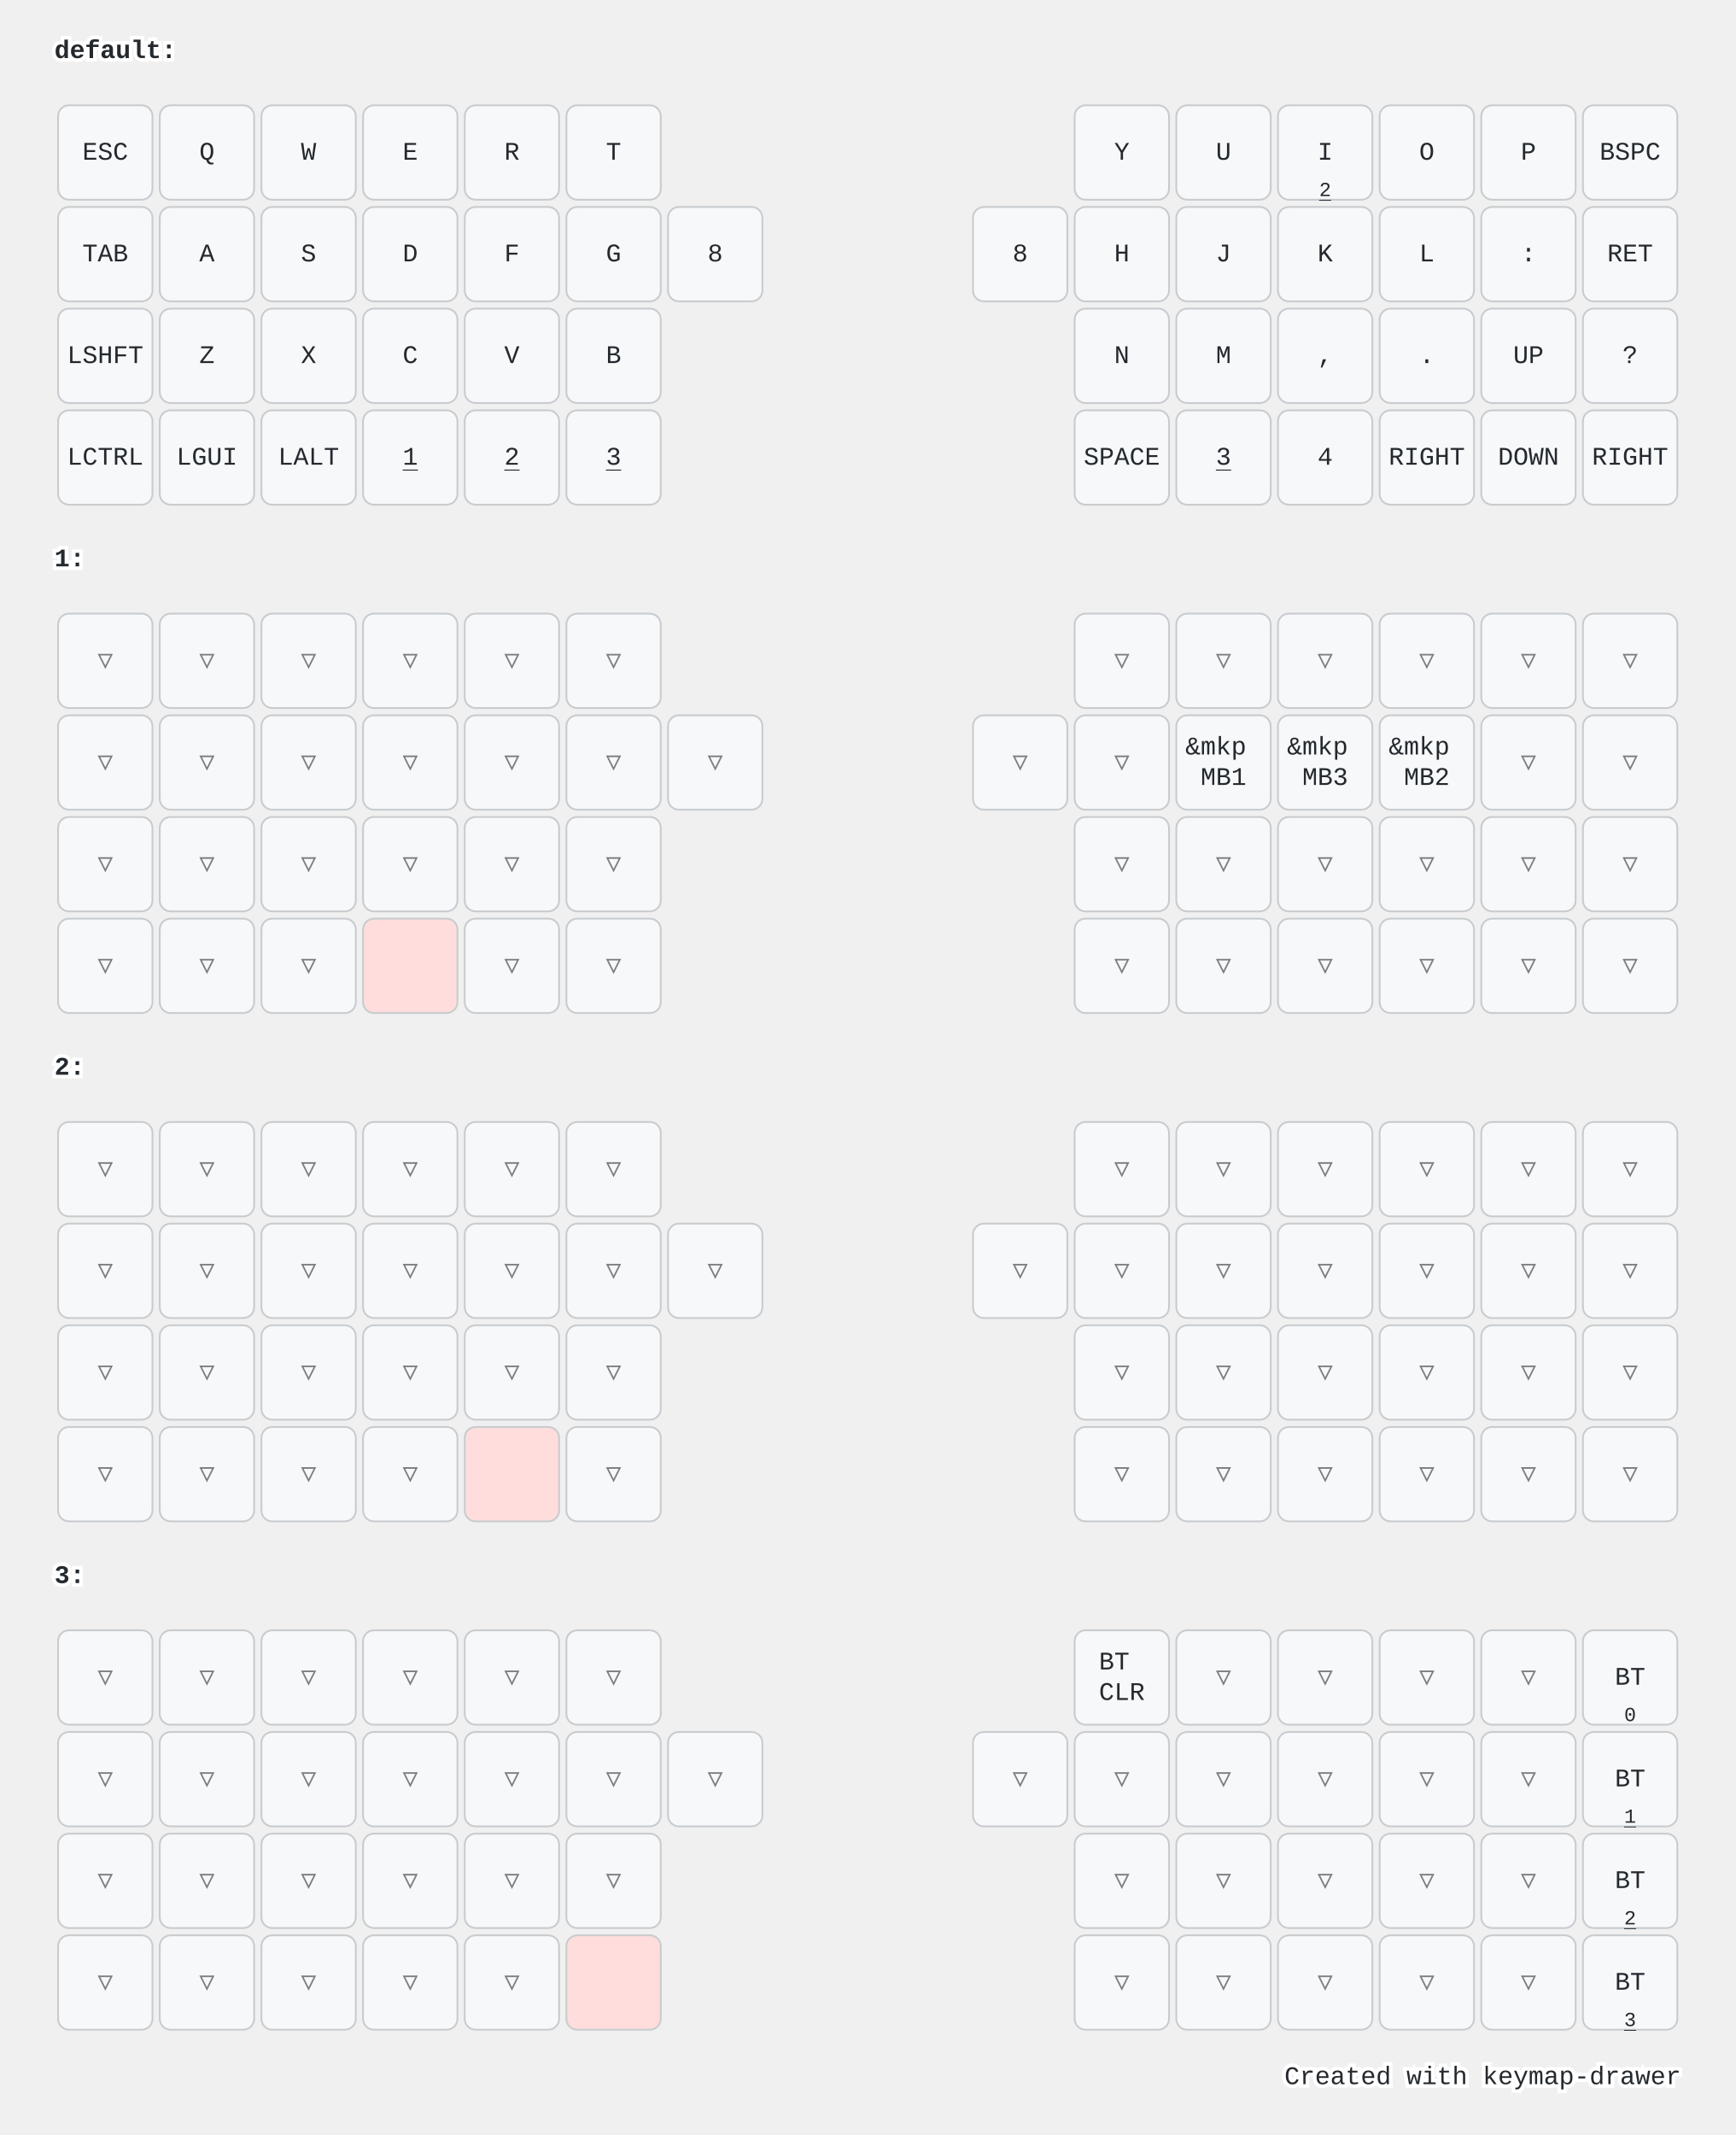
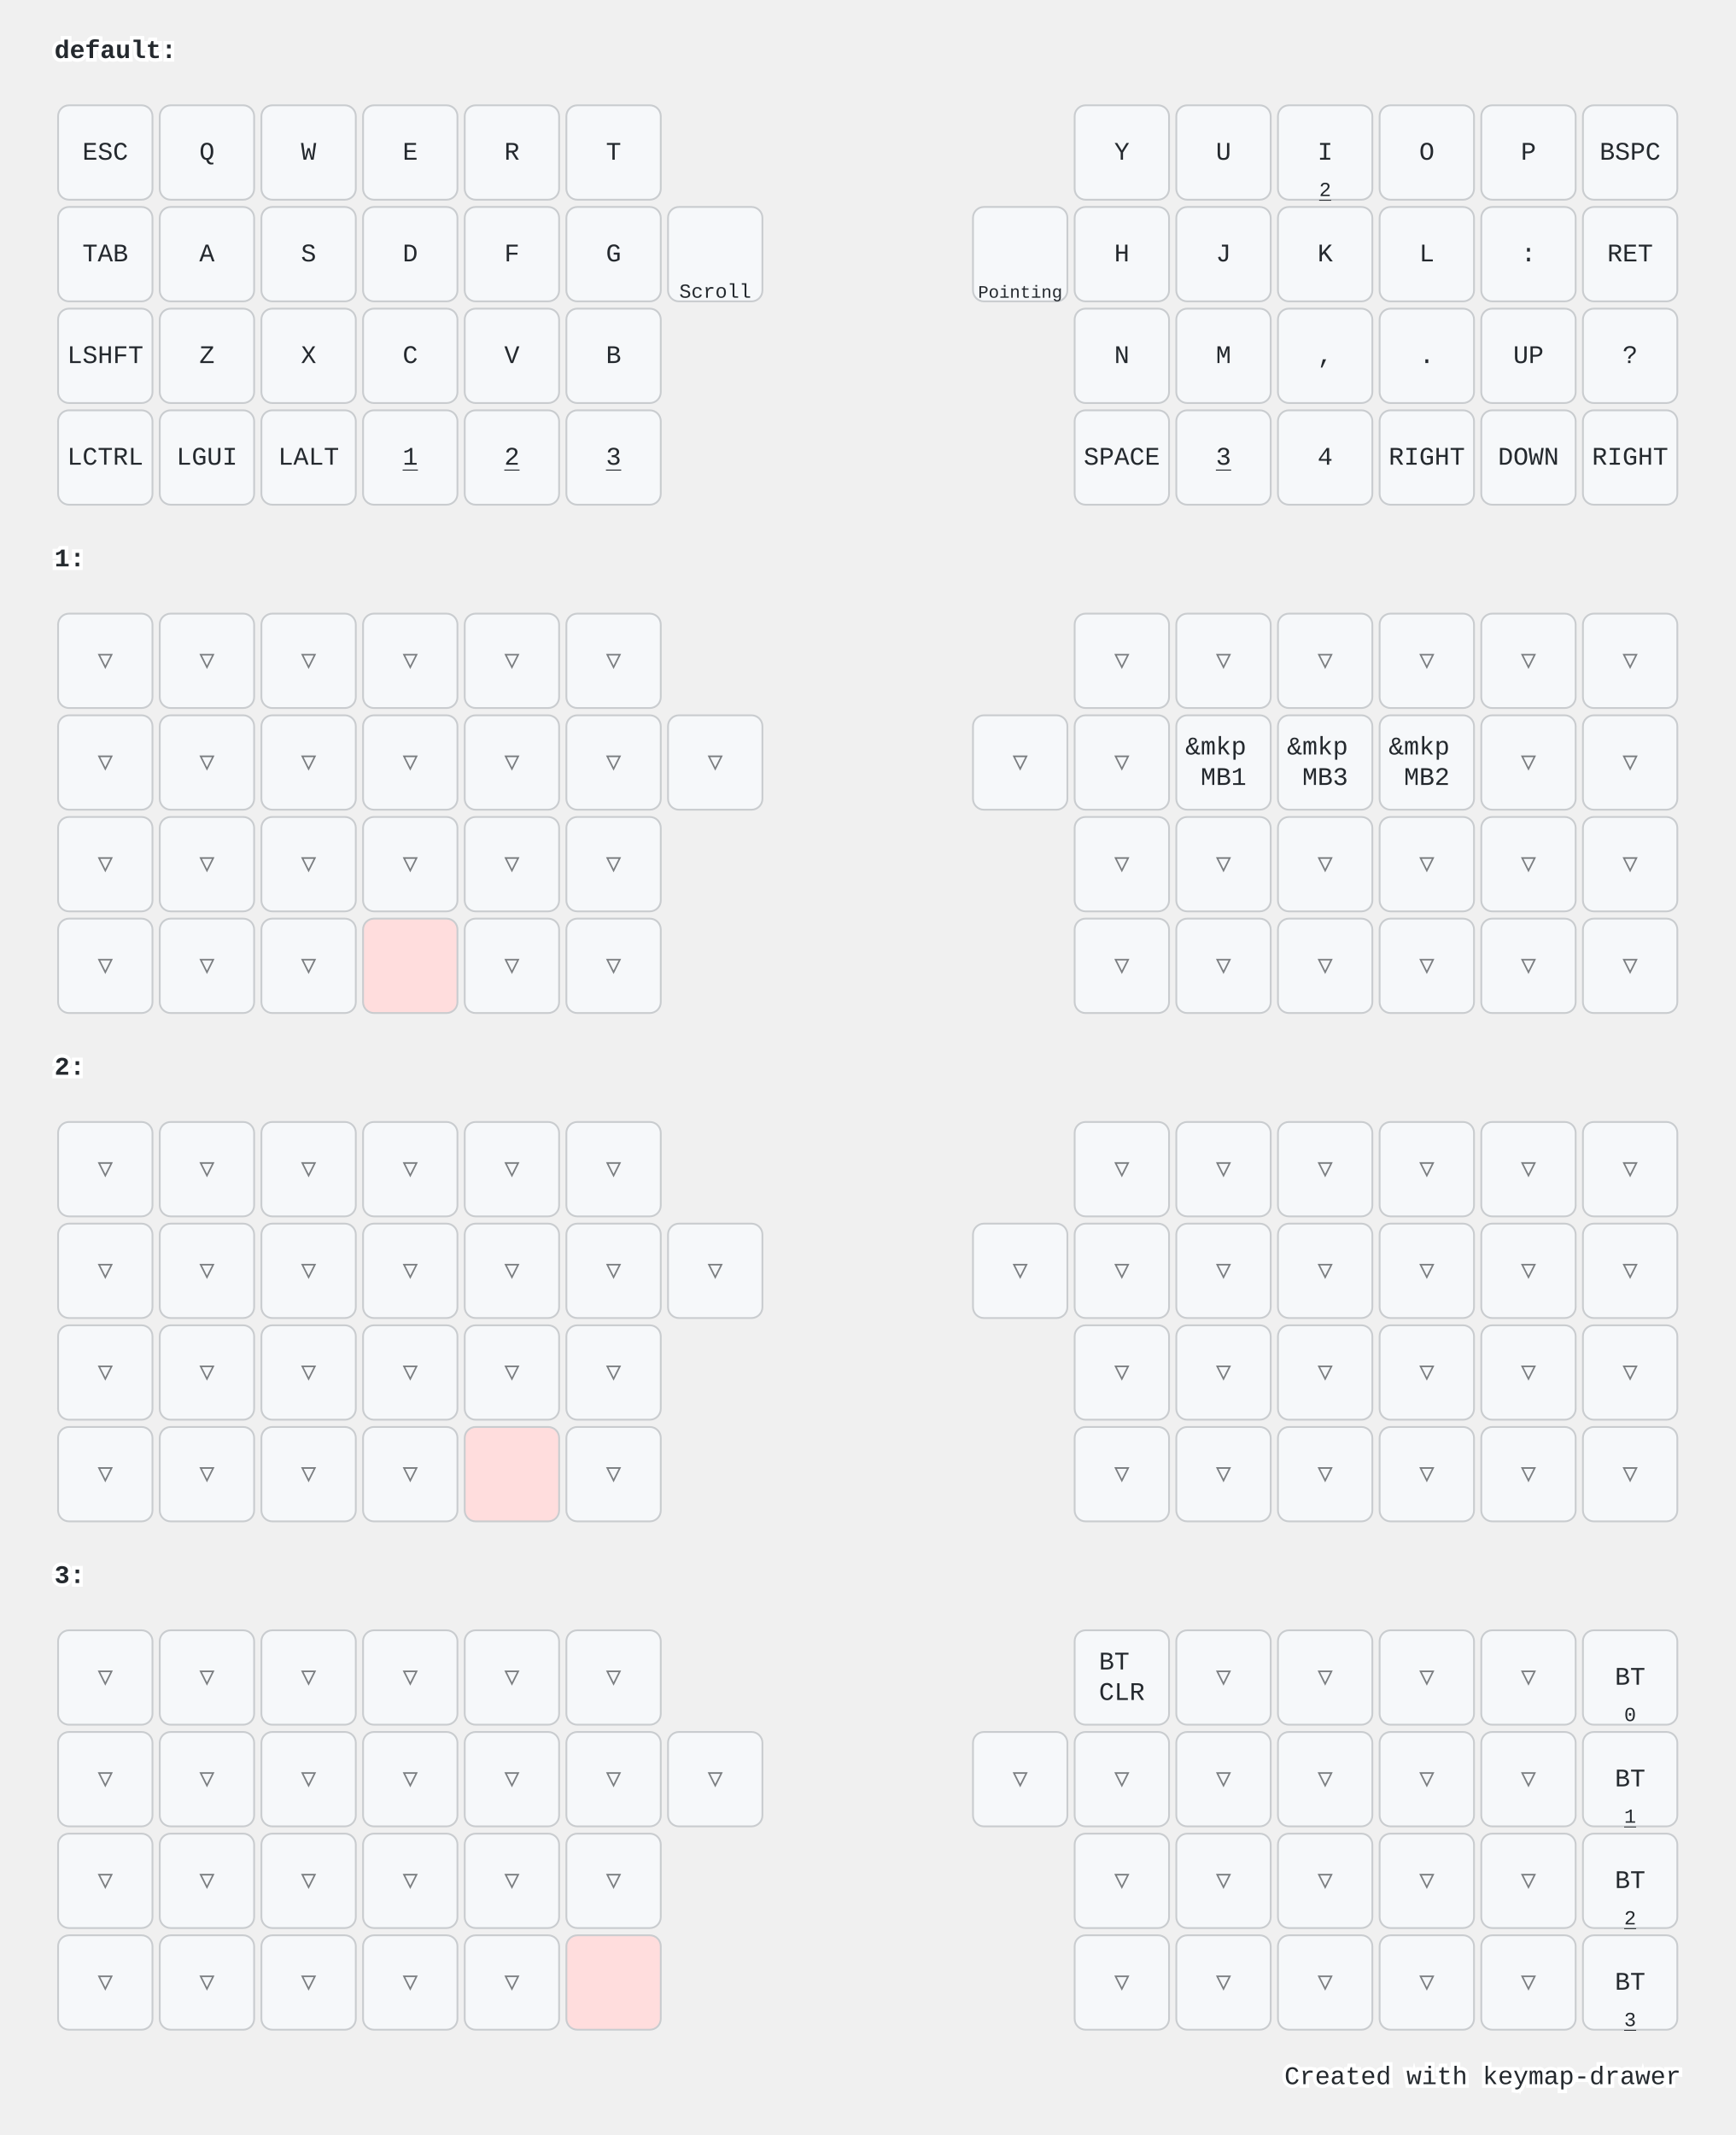
- <svg xmlns="http://www.w3.org/2000/svg" width="956" height="1176" viewBox="0 0 956 1176" class="keymap">
-   <style>/* inherit to force styles through use tags */
+ <svg xmlns="http://www.w3.org/2000/svg" xmlns:xlink="http://www.w3.org/1999/xlink" width="956" height="1176" viewBox="0 0 956 1176" class="keymap">
+   <defs>/* start glyphs */
+ <svg id="trackball_19mm">
+       <svg id="trackball_19mm" viewBox="0 0 96 96">
+         <defs>
+           <radialGradient id="trackball-gradient" cx="50%" cy="50%" r="50%">
+             <stop offset="0%" stop-color="#ffffff" />
+             <stop offset="100%" stop-color="#dddddd" />
+           </radialGradient>
+         </defs>
+         <rect x="8" y="8" fill="#ffffff" stroke="#000000" />
+         <ellipse cx="48" cy="48" rx="47.5" ry="47.5" fill="url(#trackball-gradient)" stroke="#000000" />
+       </svg>
+     </svg>
+   </defs>/* end glyphs */
+ <style>/* inherit to force styles through use tags */
svg path {
    fill: inherit;
}

/* font and background color specifications */
svg.keymap {
    font-family: SFMono-Regular,Consolas,Liberation Mono,Menlo,monospace;
    font-size: 14px;
    font-kerning: normal;
    text-rendering: optimizeLegibility;
    fill: #24292e;
}

/* default key styling */
rect.key {
    fill: #f6f8fa;
}

rect.key, rect.combo {
    stroke: #c9cccf;
    stroke-width: 1;
}

/* default key side styling, only used is draw_key_sides is set */
rect.side {
    filter: brightness(90%);
}

/* color accent for combo boxes */
rect.combo, rect.combo-separate {
    fill: #cdf;
}

/* color accent for held keys */
rect.held, rect.combo.held {
    fill: #fdd;
}

/* color accent for ghost (optional) keys */
rect.ghost, rect.combo.ghost {
    stroke-dasharray: 4, 4;
    stroke-width: 2;
}

text {
    text-anchor: middle;
    dominant-baseline: middle;
}

/* styling for layer labels */
text.label {
    font-weight: bold;
    text-anchor: start;
    stroke: white;
    stroke-width: 4;
    paint-order: stroke;
}

/* styling for optional footer */
text.footer {
    text-anchor: end;
    dominant-baseline: auto;
    stroke: white;
    stroke-width: 4;
    paint-order: stroke;
}

/* styling for combo tap, and key non-tap label text */
text.combo, text.hold, text.shifted, text.left, text.right, text.tl, text.tr, text.bl, text.br {
    font-size: 11px;
}

text.hold, text.bl, text.br {
    text-anchor: middle;
    dominant-baseline: auto;
}

text.shifted, text.tl, text.tr {
    text-anchor: middle;
    dominant-baseline: hanging;
}

text.left, text.tl, text.bl {
    text-anchor: start;
}

text.right, text.tr, text.br {
    text-anchor: end;
}

text.layer-activator {
    text-decoration: underline;
}

/* styling for hold/shifted label text in combo box */
text.combo.hold, text.combo.shifted, text.combo.left, text.combo.right {
    font-size: 8px;
}

/* lighter symbol for transparent keys */
text.trans {
    fill: #7b7e81;
}

/* styling for combo dendrons */
path.combo {
    stroke-width: 1;
    stroke: gray;
    fill: none;
}

/* Start Tabler Icons Cleanup */
/* cannot use height/width with glyphs */
.icon-tabler &gt; path {
    fill: inherit;
    stroke: inherit;
    stroke-width: 2;
}
/* hide tabler's default box */
.icon-tabler &gt; path[stroke="none"][fill="none"] {
    visibility: hidden;
}
/* End Tabler Icons Cleanup */

@media (prefers-color-scheme: dark) {
svg.keymap { fill: #d1d6db; }
rect.key { fill: #3f4750; }
rect.key, rect.combo { stroke: #60666c; }
rect.combo, rect.combo-separate { fill: #1f3d7a; }
rect.held, rect.combo.held { fill: #854747; }
text.label, text.footer { stroke: black; }
text.trans { fill: #7e8184; }
path.combo { stroke: #7f7f7f; }

}</style>
  <g transform="translate(30, 0)" class="layer-default">
    <text x="0" y="28" class="label" id="default">default:</text>
    <g transform="translate(0, 56)">
      <g transform="translate(28, 28)" class="key keypos-0">
        <rect rx="6" ry="6" x="-26" y="-26" width="52" height="52" class="key" />
        <text x="0" y="0" class="key tap">ESC</text>
      </g>
      <g transform="translate(28, 84)" class="key keypos-1">
        <rect rx="6" ry="6" x="-26" y="-26" width="52" height="52" class="key" />
        <text x="0" y="0" class="key tap">TAB</text>
      </g>
      <g transform="translate(28, 140)" class="key keypos-2">
        <rect rx="6" ry="6" x="-26" y="-26" width="52" height="52" class="key" />
        <text x="0" y="0" class="key tap">LSHFT</text>
      </g>
      <g transform="translate(28, 196)" class="key keypos-3">
        <rect rx="6" ry="6" x="-26" y="-26" width="52" height="52" class="key" />
        <text x="0" y="0" class="key tap">LCTRL</text>
      </g>
      <g transform="translate(84, 84)" class="key keypos-4">
        <rect rx="6" ry="6" x="-26" y="-26" width="52" height="52" class="key" />
        <text x="0" y="0" class="key tap">A</text>
      </g>
      <g transform="translate(84, 140)" class="key keypos-5">
        <rect rx="6" ry="6" x="-26" y="-26" width="52" height="52" class="key" />
        <text x="0" y="0" class="key tap">Z</text>
      </g>
      <g transform="translate(84, 196)" class="key keypos-6">
        <rect rx="6" ry="6" x="-26" y="-26" width="52" height="52" class="key" />
        <text x="0" y="0" class="key tap">LGUI</text>
      </g>
      <g transform="translate(140, 28)" class="key keypos-7">
        <rect rx="6" ry="6" x="-26" y="-26" width="52" height="52" class="key" />
        <text x="0" y="0" class="key tap">W</text>
      </g>
      <g transform="translate(140, 140)" class="key keypos-8">
        <rect rx="6" ry="6" x="-26" y="-26" width="52" height="52" class="key" />
        <text x="0" y="0" class="key tap">X</text>
      </g>
      <g transform="translate(140, 196)" class="key keypos-9">
        <rect rx="6" ry="6" x="-26" y="-26" width="52" height="52" class="key" />
        <text x="0" y="0" class="key tap">LALT</text>
      </g>
      <g transform="translate(196, 28)" class="key keypos-10">
        <rect rx="6" ry="6" x="-26" y="-26" width="52" height="52" class="key" />
        <text x="0" y="0" class="key tap">E</text>
      </g>
      <g transform="translate(196, 84)" class="key keypos-11">
        <rect rx="6" ry="6" x="-26" y="-26" width="52" height="52" class="key" />
        <text x="0" y="0" class="key tap">D</text>
      </g>
      <g transform="translate(252, 28)" class="key keypos-12">
        <rect rx="6" ry="6" x="-26" y="-26" width="52" height="52" class="key" />
        <text x="0" y="0" class="key tap">R</text>
      </g>
      <g transform="translate(252, 84)" class="key keypos-13">
        <rect rx="6" ry="6" x="-26" y="-26" width="52" height="52" class="key" />
        <text x="0" y="0" class="key tap">F</text>
      </g>
      <g transform="translate(252, 140)" class="key keypos-14">
        <rect rx="6" ry="6" x="-26" y="-26" width="52" height="52" class="key" />
        <text x="0" y="0" class="key tap">V</text>
      </g>
      <g transform="translate(196, 196)" class="key keypos-15">
        <rect rx="6" ry="6" x="-26" y="-26" width="52" height="52" class="key" />
        <a href="#x_x">
          <text x="0" y="0" class="key tap layer-activator">1</text>
        </a>
      </g>
      <g transform="translate(308, 84)" class="key keypos-16">
        <rect rx="6" ry="6" x="-26" y="-26" width="52" height="52" class="key" />
        <text x="0" y="0" class="key tap">G</text>
      </g>
      <g transform="translate(308, 140)" class="key keypos-17">
        <rect rx="6" ry="6" x="-26" y="-26" width="52" height="52" class="key" />
        <text x="0" y="0" class="key tap">B</text>
      </g>
      <g transform="translate(252, 196)" class="key keypos-18">
        <rect rx="6" ry="6" x="-26" y="-26" width="52" height="52" class="key" />
        <a href="#x_x">
          <text x="0" y="0" class="key tap layer-activator">2</text>
        </a>
      </g>
      <g transform="translate(364, 84)" class="key keypos-19">
        <rect rx="6" ry="6" x="-26" y="-26" width="52" height="52" class="key" />
-         <text x="0" y="0" class="key tap">8</text>
+         <use href="#trackball_19mm" xlink:href="#trackball_19mm" x="-7" y="-7" height="14" width="14.0" class="key tap glyph trackball_19mm" />
+         <text x="0" y="24" class="key hold">Scroll</text>
      </g>
      <g transform="translate(84, 28)" class="key keypos-20">
        <rect rx="6" ry="6" x="-26" y="-26" width="52" height="52" class="key" />
        <text x="0" y="0" class="key tap">Q</text>
      </g>
      <g transform="translate(140, 84)" class="key keypos-21">
        <rect rx="6" ry="6" x="-26" y="-26" width="52" height="52" class="key" />
        <text x="0" y="0" class="key tap">S</text>
      </g>
      <g transform="translate(196, 140)" class="key keypos-22">
        <rect rx="6" ry="6" x="-26" y="-26" width="52" height="52" class="key" />
        <text x="0" y="0" class="key tap">C</text>
      </g>
      <g transform="translate(308, 28)" class="key keypos-23">
        <rect rx="6" ry="6" x="-26" y="-26" width="52" height="52" class="key" />
        <text x="0" y="0" class="key tap">T</text>
      </g>
      <g transform="translate(308, 196)" class="key keypos-24">
        <rect rx="6" ry="6" x="-26" y="-26" width="52" height="52" class="key" />
        <a href="#x_x">
          <text x="0" y="0" class="key tap layer-activator">3</text>
        </a>
      </g>
      <g transform="translate(868, 28)" class="key keypos-25">
        <rect rx="6" ry="6" x="-26" y="-26" width="52" height="52" class="key" />
        <text x="0" y="0" class="key tap">BSPC</text>
      </g>
      <g transform="translate(868, 84)" class="key keypos-26">
        <rect rx="6" ry="6" x="-26" y="-26" width="52" height="52" class="key" />
        <text x="0" y="0" class="key tap">RET</text>
      </g>
      <g transform="translate(868, 140)" class="key keypos-27">
        <rect rx="6" ry="6" x="-26" y="-26" width="52" height="52" class="key" />
        <text x="0" y="0" class="key tap">?</text>
      </g>
      <g transform="translate(868, 196)" class="key keypos-28">
        <rect rx="6" ry="6" x="-26" y="-26" width="52" height="52" class="key" />
        <text x="0" y="0" class="key tap">RIGHT</text>
      </g>
      <g transform="translate(812, 84)" class="key keypos-29">
        <rect rx="6" ry="6" x="-26" y="-26" width="52" height="52" class="key" />
        <text x="0" y="0" class="key tap">:</text>
      </g>
      <g transform="translate(812, 140)" class="key keypos-30">
        <rect rx="6" ry="6" x="-26" y="-26" width="52" height="52" class="key" />
        <text x="0" y="0" class="key tap">UP</text>
      </g>
      <g transform="translate(812, 196)" class="key keypos-31">
        <rect rx="6" ry="6" x="-26" y="-26" width="52" height="52" class="key" />
        <text x="0" y="0" class="key tap">DOWN</text>
      </g>
      <g transform="translate(756, 28)" class="key keypos-32">
        <rect rx="6" ry="6" x="-26" y="-26" width="52" height="52" class="key" />
        <text x="0" y="0" class="key tap">O</text>
      </g>
      <g transform="translate(756, 140)" class="key keypos-33">
        <rect rx="6" ry="6" x="-26" y="-26" width="52" height="52" class="key" />
        <text x="0" y="0" class="key tap">.</text>
      </g>
      <g transform="translate(756, 196)" class="key keypos-34">
        <rect rx="6" ry="6" x="-26" y="-26" width="52" height="52" class="key" />
        <text x="0" y="0" class="key tap">RIGHT</text>
      </g>
      <g transform="translate(700, 28)" class="key keypos-35">
        <rect rx="6" ry="6" x="-26" y="-26" width="52" height="52" class="key" />
        <text x="0" y="0" class="key tap">I</text>
        <a href="#x_x">
          <text x="0" y="24" class="key hold layer-activator">2</text>
        </a>
      </g>
      <g transform="translate(700, 84)" class="key keypos-36">
        <rect rx="6" ry="6" x="-26" y="-26" width="52" height="52" class="key" />
        <text x="0" y="0" class="key tap">K</text>
      </g>
      <g transform="translate(644, 28)" class="key keypos-37">
        <rect rx="6" ry="6" x="-26" y="-26" width="52" height="52" class="key" />
        <text x="0" y="0" class="key tap">U</text>
      </g>
      <g transform="translate(644, 84)" class="key keypos-38">
        <rect rx="6" ry="6" x="-26" y="-26" width="52" height="52" class="key" />
        <text x="0" y="0" class="key tap">J</text>
      </g>
      <g transform="translate(644, 140)" class="key keypos-39">
        <rect rx="6" ry="6" x="-26" y="-26" width="52" height="52" class="key" />
        <text x="0" y="0" class="key tap">M</text>
      </g>
      <g transform="translate(700, 196)" class="key keypos-40">
        <rect rx="6" ry="6" x="-26" y="-26" width="52" height="52" class="key" />
        <text x="0" y="0" class="key tap">4</text>
      </g>
      <g transform="translate(588, 84)" class="key keypos-41">
        <rect rx="6" ry="6" x="-26" y="-26" width="52" height="52" class="key" />
        <text x="0" y="0" class="key tap">H</text>
      </g>
      <g transform="translate(588, 140)" class="key keypos-42">
        <rect rx="6" ry="6" x="-26" y="-26" width="52" height="52" class="key" />
        <text x="0" y="0" class="key tap">N</text>
      </g>
      <g transform="translate(644, 196)" class="key keypos-43">
        <rect rx="6" ry="6" x="-26" y="-26" width="52" height="52" class="key" />
        <a href="#x_x">
          <text x="0" y="0" class="key tap layer-activator">3</text>
        </a>
      </g>
      <g transform="translate(532, 84)" class="key keypos-44">
        <rect rx="6" ry="6" x="-26" y="-26" width="52" height="52" class="key" />
-         <text x="0" y="0" class="key tap">8</text>
+         <use href="#trackball_19mm" xlink:href="#trackball_19mm" x="-7" y="-7" height="14" width="14.0" class="key tap glyph trackball_19mm" />
+         <text x="0" y="24" class="key hold">
+           <tspan style="font-size: 88%">Pointing</tspan>
+         </text>
      </g>
      <g transform="translate(812, 28)" class="key keypos-45">
        <rect rx="6" ry="6" x="-26" y="-26" width="52" height="52" class="key" />
        <text x="0" y="0" class="key tap">P</text>
      </g>
      <g transform="translate(756, 84)" class="key keypos-46">
        <rect rx="6" ry="6" x="-26" y="-26" width="52" height="52" class="key" />
        <text x="0" y="0" class="key tap">L</text>
      </g>
      <g transform="translate(700, 140)" class="key keypos-47">
        <rect rx="6" ry="6" x="-26" y="-26" width="52" height="52" class="key" />
        <text x="0" y="0" class="key tap">,</text>
      </g>
      <g transform="translate(588, 28)" class="key keypos-48">
        <rect rx="6" ry="6" x="-26" y="-26" width="52" height="52" class="key" />
        <text x="0" y="0" class="key tap">Y</text>
      </g>
      <g transform="translate(588, 196)" class="key keypos-49">
        <rect rx="6" ry="6" x="-26" y="-26" width="52" height="52" class="key" />
        <text x="0" y="0" class="key tap">SPACE</text>
      </g>
    </g>
  </g>
  <g transform="translate(30, 280)" class="layer-1">
    <text x="0" y="28" class="label" id="x_x">1:</text>
    <g transform="translate(0, 56)">
      <g transform="translate(28, 28)" class="key trans keypos-0">
        <rect rx="6" ry="6" x="-26" y="-26" width="52" height="52" class="key trans" />
        <text x="0" y="0" class="key trans tap">▽</text>
      </g>
      <g transform="translate(28, 84)" class="key trans keypos-1">
        <rect rx="6" ry="6" x="-26" y="-26" width="52" height="52" class="key trans" />
        <text x="0" y="0" class="key trans tap">▽</text>
      </g>
      <g transform="translate(28, 140)" class="key trans keypos-2">
        <rect rx="6" ry="6" x="-26" y="-26" width="52" height="52" class="key trans" />
        <text x="0" y="0" class="key trans tap">▽</text>
      </g>
      <g transform="translate(28, 196)" class="key trans keypos-3">
        <rect rx="6" ry="6" x="-26" y="-26" width="52" height="52" class="key trans" />
        <text x="0" y="0" class="key trans tap">▽</text>
      </g>
      <g transform="translate(84, 84)" class="key trans keypos-4">
        <rect rx="6" ry="6" x="-26" y="-26" width="52" height="52" class="key trans" />
        <text x="0" y="0" class="key trans tap">▽</text>
      </g>
      <g transform="translate(84, 140)" class="key trans keypos-5">
        <rect rx="6" ry="6" x="-26" y="-26" width="52" height="52" class="key trans" />
        <text x="0" y="0" class="key trans tap">▽</text>
      </g>
      <g transform="translate(84, 196)" class="key trans keypos-6">
        <rect rx="6" ry="6" x="-26" y="-26" width="52" height="52" class="key trans" />
        <text x="0" y="0" class="key trans tap">▽</text>
      </g>
      <g transform="translate(140, 28)" class="key trans keypos-7">
        <rect rx="6" ry="6" x="-26" y="-26" width="52" height="52" class="key trans" />
        <text x="0" y="0" class="key trans tap">▽</text>
      </g>
      <g transform="translate(140, 140)" class="key trans keypos-8">
        <rect rx="6" ry="6" x="-26" y="-26" width="52" height="52" class="key trans" />
        <text x="0" y="0" class="key trans tap">▽</text>
      </g>
      <g transform="translate(140, 196)" class="key trans keypos-9">
        <rect rx="6" ry="6" x="-26" y="-26" width="52" height="52" class="key trans" />
        <text x="0" y="0" class="key trans tap">▽</text>
      </g>
      <g transform="translate(196, 28)" class="key trans keypos-10">
        <rect rx="6" ry="6" x="-26" y="-26" width="52" height="52" class="key trans" />
        <text x="0" y="0" class="key trans tap">▽</text>
      </g>
      <g transform="translate(196, 84)" class="key trans keypos-11">
        <rect rx="6" ry="6" x="-26" y="-26" width="52" height="52" class="key trans" />
        <text x="0" y="0" class="key trans tap">▽</text>
      </g>
      <g transform="translate(252, 28)" class="key trans keypos-12">
        <rect rx="6" ry="6" x="-26" y="-26" width="52" height="52" class="key trans" />
        <text x="0" y="0" class="key trans tap">▽</text>
      </g>
      <g transform="translate(252, 84)" class="key trans keypos-13">
        <rect rx="6" ry="6" x="-26" y="-26" width="52" height="52" class="key trans" />
        <text x="0" y="0" class="key trans tap">▽</text>
      </g>
      <g transform="translate(252, 140)" class="key trans keypos-14">
        <rect rx="6" ry="6" x="-26" y="-26" width="52" height="52" class="key trans" />
        <text x="0" y="0" class="key trans tap">▽</text>
      </g>
      <g transform="translate(196, 196)" class="key held keypos-15">
        <rect rx="6" ry="6" x="-26" y="-26" width="52" height="52" class="key held" />
      </g>
      <g transform="translate(308, 84)" class="key trans keypos-16">
        <rect rx="6" ry="6" x="-26" y="-26" width="52" height="52" class="key trans" />
        <text x="0" y="0" class="key trans tap">▽</text>
      </g>
      <g transform="translate(308, 140)" class="key trans keypos-17">
        <rect rx="6" ry="6" x="-26" y="-26" width="52" height="52" class="key trans" />
        <text x="0" y="0" class="key trans tap">▽</text>
      </g>
      <g transform="translate(252, 196)" class="key trans keypos-18">
        <rect rx="6" ry="6" x="-26" y="-26" width="52" height="52" class="key trans" />
        <text x="0" y="0" class="key trans tap">▽</text>
      </g>
      <g transform="translate(364, 84)" class="key trans keypos-19">
        <rect rx="6" ry="6" x="-26" y="-26" width="52" height="52" class="key trans" />
        <text x="0" y="0" class="key trans tap">▽</text>
      </g>
      <g transform="translate(84, 28)" class="key trans keypos-20">
        <rect rx="6" ry="6" x="-26" y="-26" width="52" height="52" class="key trans" />
        <text x="0" y="0" class="key trans tap">▽</text>
      </g>
      <g transform="translate(140, 84)" class="key trans keypos-21">
        <rect rx="6" ry="6" x="-26" y="-26" width="52" height="52" class="key trans" />
        <text x="0" y="0" class="key trans tap">▽</text>
      </g>
      <g transform="translate(196, 140)" class="key trans keypos-22">
        <rect rx="6" ry="6" x="-26" y="-26" width="52" height="52" class="key trans" />
        <text x="0" y="0" class="key trans tap">▽</text>
      </g>
      <g transform="translate(308, 28)" class="key trans keypos-23">
        <rect rx="6" ry="6" x="-26" y="-26" width="52" height="52" class="key trans" />
        <text x="0" y="0" class="key trans tap">▽</text>
      </g>
      <g transform="translate(308, 196)" class="key trans keypos-24">
        <rect rx="6" ry="6" x="-26" y="-26" width="52" height="52" class="key trans" />
        <text x="0" y="0" class="key trans tap">▽</text>
      </g>
      <g transform="translate(868, 28)" class="key trans keypos-25">
        <rect rx="6" ry="6" x="-26" y="-26" width="52" height="52" class="key trans" />
        <text x="0" y="0" class="key trans tap">▽</text>
      </g>
      <g transform="translate(868, 84)" class="key trans keypos-26">
        <rect rx="6" ry="6" x="-26" y="-26" width="52" height="52" class="key trans" />
        <text x="0" y="0" class="key trans tap">▽</text>
      </g>
      <g transform="translate(868, 140)" class="key trans keypos-27">
        <rect rx="6" ry="6" x="-26" y="-26" width="52" height="52" class="key trans" />
        <text x="0" y="0" class="key trans tap">▽</text>
      </g>
      <g transform="translate(868, 196)" class="key trans keypos-28">
        <rect rx="6" ry="6" x="-26" y="-26" width="52" height="52" class="key trans" />
        <text x="0" y="0" class="key trans tap">▽</text>
      </g>
      <g transform="translate(812, 84)" class="key trans keypos-29">
        <rect rx="6" ry="6" x="-26" y="-26" width="52" height="52" class="key trans" />
        <text x="0" y="0" class="key trans tap">▽</text>
      </g>
      <g transform="translate(812, 140)" class="key trans keypos-30">
        <rect rx="6" ry="6" x="-26" y="-26" width="52" height="52" class="key trans" />
        <text x="0" y="0" class="key trans tap">▽</text>
      </g>
      <g transform="translate(812, 196)" class="key trans keypos-31">
        <rect rx="6" ry="6" x="-26" y="-26" width="52" height="52" class="key trans" />
        <text x="0" y="0" class="key trans tap">▽</text>
      </g>
      <g transform="translate(756, 28)" class="key trans keypos-32">
        <rect rx="6" ry="6" x="-26" y="-26" width="52" height="52" class="key trans" />
        <text x="0" y="0" class="key trans tap">▽</text>
      </g>
      <g transform="translate(756, 140)" class="key trans keypos-33">
        <rect rx="6" ry="6" x="-26" y="-26" width="52" height="52" class="key trans" />
        <text x="0" y="0" class="key trans tap">▽</text>
      </g>
      <g transform="translate(756, 196)" class="key trans keypos-34">
        <rect rx="6" ry="6" x="-26" y="-26" width="52" height="52" class="key trans" />
        <text x="0" y="0" class="key trans tap">▽</text>
      </g>
      <g transform="translate(700, 28)" class="key trans keypos-35">
        <rect rx="6" ry="6" x="-26" y="-26" width="52" height="52" class="key trans" />
        <text x="0" y="0" class="key trans tap">▽</text>
      </g>
      <g transform="translate(700, 84)" class="key keypos-36">
        <rect rx="6" ry="6" x="-26" y="-26" width="52" height="52" class="key" />
        <text x="0" y="0" class="key tap">
          <tspan x="0" dy="-0.6em">&amp;mkp</tspan>
          <tspan x="0" dy="1.2em">MB3</tspan>
        </text>
      </g>
      <g transform="translate(644, 28)" class="key trans keypos-37">
        <rect rx="6" ry="6" x="-26" y="-26" width="52" height="52" class="key trans" />
        <text x="0" y="0" class="key trans tap">▽</text>
      </g>
      <g transform="translate(644, 84)" class="key keypos-38">
        <rect rx="6" ry="6" x="-26" y="-26" width="52" height="52" class="key" />
        <text x="0" y="0" class="key tap">
          <tspan x="0" dy="-0.6em">&amp;mkp</tspan>
          <tspan x="0" dy="1.2em">MB1</tspan>
        </text>
      </g>
      <g transform="translate(644, 140)" class="key trans keypos-39">
        <rect rx="6" ry="6" x="-26" y="-26" width="52" height="52" class="key trans" />
        <text x="0" y="0" class="key trans tap">▽</text>
      </g>
      <g transform="translate(700, 196)" class="key trans keypos-40">
        <rect rx="6" ry="6" x="-26" y="-26" width="52" height="52" class="key trans" />
        <text x="0" y="0" class="key trans tap">▽</text>
      </g>
      <g transform="translate(588, 84)" class="key trans keypos-41">
        <rect rx="6" ry="6" x="-26" y="-26" width="52" height="52" class="key trans" />
        <text x="0" y="0" class="key trans tap">▽</text>
      </g>
      <g transform="translate(588, 140)" class="key trans keypos-42">
        <rect rx="6" ry="6" x="-26" y="-26" width="52" height="52" class="key trans" />
        <text x="0" y="0" class="key trans tap">▽</text>
      </g>
      <g transform="translate(644, 196)" class="key trans keypos-43">
        <rect rx="6" ry="6" x="-26" y="-26" width="52" height="52" class="key trans" />
        <text x="0" y="0" class="key trans tap">▽</text>
      </g>
      <g transform="translate(532, 84)" class="key trans keypos-44">
        <rect rx="6" ry="6" x="-26" y="-26" width="52" height="52" class="key trans" />
        <text x="0" y="0" class="key trans tap">▽</text>
      </g>
      <g transform="translate(812, 28)" class="key trans keypos-45">
        <rect rx="6" ry="6" x="-26" y="-26" width="52" height="52" class="key trans" />
        <text x="0" y="0" class="key trans tap">▽</text>
      </g>
      <g transform="translate(756, 84)" class="key keypos-46">
        <rect rx="6" ry="6" x="-26" y="-26" width="52" height="52" class="key" />
        <text x="0" y="0" class="key tap">
          <tspan x="0" dy="-0.6em">&amp;mkp</tspan>
          <tspan x="0" dy="1.2em">MB2</tspan>
        </text>
      </g>
      <g transform="translate(700, 140)" class="key trans keypos-47">
        <rect rx="6" ry="6" x="-26" y="-26" width="52" height="52" class="key trans" />
        <text x="0" y="0" class="key trans tap">▽</text>
      </g>
      <g transform="translate(588, 28)" class="key trans keypos-48">
        <rect rx="6" ry="6" x="-26" y="-26" width="52" height="52" class="key trans" />
        <text x="0" y="0" class="key trans tap">▽</text>
      </g>
      <g transform="translate(588, 196)" class="key trans keypos-49">
        <rect rx="6" ry="6" x="-26" y="-26" width="52" height="52" class="key trans" />
        <text x="0" y="0" class="key trans tap">▽</text>
      </g>
    </g>
  </g>
  <g transform="translate(30, 560)" class="layer-2">
    <text x="0" y="28" class="label" id="x_x">2:</text>
    <g transform="translate(0, 56)">
      <g transform="translate(28, 28)" class="key trans keypos-0">
        <rect rx="6" ry="6" x="-26" y="-26" width="52" height="52" class="key trans" />
        <text x="0" y="0" class="key trans tap">▽</text>
      </g>
      <g transform="translate(28, 84)" class="key trans keypos-1">
        <rect rx="6" ry="6" x="-26" y="-26" width="52" height="52" class="key trans" />
        <text x="0" y="0" class="key trans tap">▽</text>
      </g>
      <g transform="translate(28, 140)" class="key trans keypos-2">
        <rect rx="6" ry="6" x="-26" y="-26" width="52" height="52" class="key trans" />
        <text x="0" y="0" class="key trans tap">▽</text>
      </g>
      <g transform="translate(28, 196)" class="key trans keypos-3">
        <rect rx="6" ry="6" x="-26" y="-26" width="52" height="52" class="key trans" />
        <text x="0" y="0" class="key trans tap">▽</text>
      </g>
      <g transform="translate(84, 84)" class="key trans keypos-4">
        <rect rx="6" ry="6" x="-26" y="-26" width="52" height="52" class="key trans" />
        <text x="0" y="0" class="key trans tap">▽</text>
      </g>
      <g transform="translate(84, 140)" class="key trans keypos-5">
        <rect rx="6" ry="6" x="-26" y="-26" width="52" height="52" class="key trans" />
        <text x="0" y="0" class="key trans tap">▽</text>
      </g>
      <g transform="translate(84, 196)" class="key trans keypos-6">
        <rect rx="6" ry="6" x="-26" y="-26" width="52" height="52" class="key trans" />
        <text x="0" y="0" class="key trans tap">▽</text>
      </g>
      <g transform="translate(140, 28)" class="key trans keypos-7">
        <rect rx="6" ry="6" x="-26" y="-26" width="52" height="52" class="key trans" />
        <text x="0" y="0" class="key trans tap">▽</text>
      </g>
      <g transform="translate(140, 140)" class="key trans keypos-8">
        <rect rx="6" ry="6" x="-26" y="-26" width="52" height="52" class="key trans" />
        <text x="0" y="0" class="key trans tap">▽</text>
      </g>
      <g transform="translate(140, 196)" class="key trans keypos-9">
        <rect rx="6" ry="6" x="-26" y="-26" width="52" height="52" class="key trans" />
        <text x="0" y="0" class="key trans tap">▽</text>
      </g>
      <g transform="translate(196, 28)" class="key trans keypos-10">
        <rect rx="6" ry="6" x="-26" y="-26" width="52" height="52" class="key trans" />
        <text x="0" y="0" class="key trans tap">▽</text>
      </g>
      <g transform="translate(196, 84)" class="key trans keypos-11">
        <rect rx="6" ry="6" x="-26" y="-26" width="52" height="52" class="key trans" />
        <text x="0" y="0" class="key trans tap">▽</text>
      </g>
      <g transform="translate(252, 28)" class="key trans keypos-12">
        <rect rx="6" ry="6" x="-26" y="-26" width="52" height="52" class="key trans" />
        <text x="0" y="0" class="key trans tap">▽</text>
      </g>
      <g transform="translate(252, 84)" class="key trans keypos-13">
        <rect rx="6" ry="6" x="-26" y="-26" width="52" height="52" class="key trans" />
        <text x="0" y="0" class="key trans tap">▽</text>
      </g>
      <g transform="translate(252, 140)" class="key trans keypos-14">
        <rect rx="6" ry="6" x="-26" y="-26" width="52" height="52" class="key trans" />
        <text x="0" y="0" class="key trans tap">▽</text>
      </g>
      <g transform="translate(196, 196)" class="key trans keypos-15">
        <rect rx="6" ry="6" x="-26" y="-26" width="52" height="52" class="key trans" />
        <text x="0" y="0" class="key trans tap">▽</text>
      </g>
      <g transform="translate(308, 84)" class="key trans keypos-16">
        <rect rx="6" ry="6" x="-26" y="-26" width="52" height="52" class="key trans" />
        <text x="0" y="0" class="key trans tap">▽</text>
      </g>
      <g transform="translate(308, 140)" class="key trans keypos-17">
        <rect rx="6" ry="6" x="-26" y="-26" width="52" height="52" class="key trans" />
        <text x="0" y="0" class="key trans tap">▽</text>
      </g>
      <g transform="translate(252, 196)" class="key held keypos-18">
        <rect rx="6" ry="6" x="-26" y="-26" width="52" height="52" class="key held" />
      </g>
      <g transform="translate(364, 84)" class="key trans keypos-19">
        <rect rx="6" ry="6" x="-26" y="-26" width="52" height="52" class="key trans" />
        <text x="0" y="0" class="key trans tap">▽</text>
      </g>
      <g transform="translate(84, 28)" class="key trans keypos-20">
        <rect rx="6" ry="6" x="-26" y="-26" width="52" height="52" class="key trans" />
        <text x="0" y="0" class="key trans tap">▽</text>
      </g>
      <g transform="translate(140, 84)" class="key trans keypos-21">
        <rect rx="6" ry="6" x="-26" y="-26" width="52" height="52" class="key trans" />
        <text x="0" y="0" class="key trans tap">▽</text>
      </g>
      <g transform="translate(196, 140)" class="key trans keypos-22">
        <rect rx="6" ry="6" x="-26" y="-26" width="52" height="52" class="key trans" />
        <text x="0" y="0" class="key trans tap">▽</text>
      </g>
      <g transform="translate(308, 28)" class="key trans keypos-23">
        <rect rx="6" ry="6" x="-26" y="-26" width="52" height="52" class="key trans" />
        <text x="0" y="0" class="key trans tap">▽</text>
      </g>
      <g transform="translate(308, 196)" class="key trans keypos-24">
        <rect rx="6" ry="6" x="-26" y="-26" width="52" height="52" class="key trans" />
        <text x="0" y="0" class="key trans tap">▽</text>
      </g>
      <g transform="translate(868, 28)" class="key trans keypos-25">
        <rect rx="6" ry="6" x="-26" y="-26" width="52" height="52" class="key trans" />
        <text x="0" y="0" class="key trans tap">▽</text>
      </g>
      <g transform="translate(868, 84)" class="key trans keypos-26">
        <rect rx="6" ry="6" x="-26" y="-26" width="52" height="52" class="key trans" />
        <text x="0" y="0" class="key trans tap">▽</text>
      </g>
      <g transform="translate(868, 140)" class="key trans keypos-27">
        <rect rx="6" ry="6" x="-26" y="-26" width="52" height="52" class="key trans" />
        <text x="0" y="0" class="key trans tap">▽</text>
      </g>
      <g transform="translate(868, 196)" class="key trans keypos-28">
        <rect rx="6" ry="6" x="-26" y="-26" width="52" height="52" class="key trans" />
        <text x="0" y="0" class="key trans tap">▽</text>
      </g>
      <g transform="translate(812, 84)" class="key trans keypos-29">
        <rect rx="6" ry="6" x="-26" y="-26" width="52" height="52" class="key trans" />
        <text x="0" y="0" class="key trans tap">▽</text>
      </g>
      <g transform="translate(812, 140)" class="key trans keypos-30">
        <rect rx="6" ry="6" x="-26" y="-26" width="52" height="52" class="key trans" />
        <text x="0" y="0" class="key trans tap">▽</text>
      </g>
      <g transform="translate(812, 196)" class="key trans keypos-31">
        <rect rx="6" ry="6" x="-26" y="-26" width="52" height="52" class="key trans" />
        <text x="0" y="0" class="key trans tap">▽</text>
      </g>
      <g transform="translate(756, 28)" class="key trans keypos-32">
        <rect rx="6" ry="6" x="-26" y="-26" width="52" height="52" class="key trans" />
        <text x="0" y="0" class="key trans tap">▽</text>
      </g>
      <g transform="translate(756, 140)" class="key trans keypos-33">
        <rect rx="6" ry="6" x="-26" y="-26" width="52" height="52" class="key trans" />
        <text x="0" y="0" class="key trans tap">▽</text>
      </g>
      <g transform="translate(756, 196)" class="key trans keypos-34">
        <rect rx="6" ry="6" x="-26" y="-26" width="52" height="52" class="key trans" />
        <text x="0" y="0" class="key trans tap">▽</text>
      </g>
      <g transform="translate(700, 28)" class="key trans keypos-35">
        <rect rx="6" ry="6" x="-26" y="-26" width="52" height="52" class="key trans" />
        <text x="0" y="0" class="key trans tap">▽</text>
      </g>
      <g transform="translate(700, 84)" class="key trans keypos-36">
        <rect rx="6" ry="6" x="-26" y="-26" width="52" height="52" class="key trans" />
        <text x="0" y="0" class="key trans tap">▽</text>
      </g>
      <g transform="translate(644, 28)" class="key trans keypos-37">
        <rect rx="6" ry="6" x="-26" y="-26" width="52" height="52" class="key trans" />
        <text x="0" y="0" class="key trans tap">▽</text>
      </g>
      <g transform="translate(644, 84)" class="key trans keypos-38">
        <rect rx="6" ry="6" x="-26" y="-26" width="52" height="52" class="key trans" />
        <text x="0" y="0" class="key trans tap">▽</text>
      </g>
      <g transform="translate(644, 140)" class="key trans keypos-39">
        <rect rx="6" ry="6" x="-26" y="-26" width="52" height="52" class="key trans" />
        <text x="0" y="0" class="key trans tap">▽</text>
      </g>
      <g transform="translate(700, 196)" class="key trans keypos-40">
        <rect rx="6" ry="6" x="-26" y="-26" width="52" height="52" class="key trans" />
        <text x="0" y="0" class="key trans tap">▽</text>
      </g>
      <g transform="translate(588, 84)" class="key trans keypos-41">
        <rect rx="6" ry="6" x="-26" y="-26" width="52" height="52" class="key trans" />
        <text x="0" y="0" class="key trans tap">▽</text>
      </g>
      <g transform="translate(588, 140)" class="key trans keypos-42">
        <rect rx="6" ry="6" x="-26" y="-26" width="52" height="52" class="key trans" />
        <text x="0" y="0" class="key trans tap">▽</text>
      </g>
      <g transform="translate(644, 196)" class="key trans keypos-43">
        <rect rx="6" ry="6" x="-26" y="-26" width="52" height="52" class="key trans" />
        <text x="0" y="0" class="key trans tap">▽</text>
      </g>
      <g transform="translate(532, 84)" class="key trans keypos-44">
        <rect rx="6" ry="6" x="-26" y="-26" width="52" height="52" class="key trans" />
        <text x="0" y="0" class="key trans tap">▽</text>
      </g>
      <g transform="translate(812, 28)" class="key trans keypos-45">
        <rect rx="6" ry="6" x="-26" y="-26" width="52" height="52" class="key trans" />
        <text x="0" y="0" class="key trans tap">▽</text>
      </g>
      <g transform="translate(756, 84)" class="key trans keypos-46">
        <rect rx="6" ry="6" x="-26" y="-26" width="52" height="52" class="key trans" />
        <text x="0" y="0" class="key trans tap">▽</text>
      </g>
      <g transform="translate(700, 140)" class="key trans keypos-47">
        <rect rx="6" ry="6" x="-26" y="-26" width="52" height="52" class="key trans" />
        <text x="0" y="0" class="key trans tap">▽</text>
      </g>
      <g transform="translate(588, 28)" class="key trans keypos-48">
        <rect rx="6" ry="6" x="-26" y="-26" width="52" height="52" class="key trans" />
        <text x="0" y="0" class="key trans tap">▽</text>
      </g>
      <g transform="translate(588, 196)" class="key trans keypos-49">
        <rect rx="6" ry="6" x="-26" y="-26" width="52" height="52" class="key trans" />
        <text x="0" y="0" class="key trans tap">▽</text>
      </g>
    </g>
  </g>
  <g transform="translate(30, 840)" class="layer-3">
    <text x="0" y="28" class="label" id="x_x">3:</text>
    <g transform="translate(0, 56)">
      <g transform="translate(28, 28)" class="key trans keypos-0">
        <rect rx="6" ry="6" x="-26" y="-26" width="52" height="52" class="key trans" />
        <text x="0" y="0" class="key trans tap">▽</text>
      </g>
      <g transform="translate(28, 84)" class="key trans keypos-1">
        <rect rx="6" ry="6" x="-26" y="-26" width="52" height="52" class="key trans" />
        <text x="0" y="0" class="key trans tap">▽</text>
      </g>
      <g transform="translate(28, 140)" class="key trans keypos-2">
        <rect rx="6" ry="6" x="-26" y="-26" width="52" height="52" class="key trans" />
        <text x="0" y="0" class="key trans tap">▽</text>
      </g>
      <g transform="translate(28, 196)" class="key trans keypos-3">
        <rect rx="6" ry="6" x="-26" y="-26" width="52" height="52" class="key trans" />
        <text x="0" y="0" class="key trans tap">▽</text>
      </g>
      <g transform="translate(84, 84)" class="key trans keypos-4">
        <rect rx="6" ry="6" x="-26" y="-26" width="52" height="52" class="key trans" />
        <text x="0" y="0" class="key trans tap">▽</text>
      </g>
      <g transform="translate(84, 140)" class="key trans keypos-5">
        <rect rx="6" ry="6" x="-26" y="-26" width="52" height="52" class="key trans" />
        <text x="0" y="0" class="key trans tap">▽</text>
      </g>
      <g transform="translate(84, 196)" class="key trans keypos-6">
        <rect rx="6" ry="6" x="-26" y="-26" width="52" height="52" class="key trans" />
        <text x="0" y="0" class="key trans tap">▽</text>
      </g>
      <g transform="translate(140, 28)" class="key trans keypos-7">
        <rect rx="6" ry="6" x="-26" y="-26" width="52" height="52" class="key trans" />
        <text x="0" y="0" class="key trans tap">▽</text>
      </g>
      <g transform="translate(140, 140)" class="key trans keypos-8">
        <rect rx="6" ry="6" x="-26" y="-26" width="52" height="52" class="key trans" />
        <text x="0" y="0" class="key trans tap">▽</text>
      </g>
      <g transform="translate(140, 196)" class="key trans keypos-9">
        <rect rx="6" ry="6" x="-26" y="-26" width="52" height="52" class="key trans" />
        <text x="0" y="0" class="key trans tap">▽</text>
      </g>
      <g transform="translate(196, 28)" class="key trans keypos-10">
        <rect rx="6" ry="6" x="-26" y="-26" width="52" height="52" class="key trans" />
        <text x="0" y="0" class="key trans tap">▽</text>
      </g>
      <g transform="translate(196, 84)" class="key trans keypos-11">
        <rect rx="6" ry="6" x="-26" y="-26" width="52" height="52" class="key trans" />
        <text x="0" y="0" class="key trans tap">▽</text>
      </g>
      <g transform="translate(252, 28)" class="key trans keypos-12">
        <rect rx="6" ry="6" x="-26" y="-26" width="52" height="52" class="key trans" />
        <text x="0" y="0" class="key trans tap">▽</text>
      </g>
      <g transform="translate(252, 84)" class="key trans keypos-13">
        <rect rx="6" ry="6" x="-26" y="-26" width="52" height="52" class="key trans" />
        <text x="0" y="0" class="key trans tap">▽</text>
      </g>
      <g transform="translate(252, 140)" class="key trans keypos-14">
        <rect rx="6" ry="6" x="-26" y="-26" width="52" height="52" class="key trans" />
        <text x="0" y="0" class="key trans tap">▽</text>
      </g>
      <g transform="translate(196, 196)" class="key trans keypos-15">
        <rect rx="6" ry="6" x="-26" y="-26" width="52" height="52" class="key trans" />
        <text x="0" y="0" class="key trans tap">▽</text>
      </g>
      <g transform="translate(308, 84)" class="key trans keypos-16">
        <rect rx="6" ry="6" x="-26" y="-26" width="52" height="52" class="key trans" />
        <text x="0" y="0" class="key trans tap">▽</text>
      </g>
      <g transform="translate(308, 140)" class="key trans keypos-17">
        <rect rx="6" ry="6" x="-26" y="-26" width="52" height="52" class="key trans" />
        <text x="0" y="0" class="key trans tap">▽</text>
      </g>
      <g transform="translate(252, 196)" class="key trans keypos-18">
        <rect rx="6" ry="6" x="-26" y="-26" width="52" height="52" class="key trans" />
        <text x="0" y="0" class="key trans tap">▽</text>
      </g>
      <g transform="translate(364, 84)" class="key trans keypos-19">
        <rect rx="6" ry="6" x="-26" y="-26" width="52" height="52" class="key trans" />
        <text x="0" y="0" class="key trans tap">▽</text>
      </g>
      <g transform="translate(84, 28)" class="key trans keypos-20">
        <rect rx="6" ry="6" x="-26" y="-26" width="52" height="52" class="key trans" />
        <text x="0" y="0" class="key trans tap">▽</text>
      </g>
      <g transform="translate(140, 84)" class="key trans keypos-21">
        <rect rx="6" ry="6" x="-26" y="-26" width="52" height="52" class="key trans" />
        <text x="0" y="0" class="key trans tap">▽</text>
      </g>
      <g transform="translate(196, 140)" class="key trans keypos-22">
        <rect rx="6" ry="6" x="-26" y="-26" width="52" height="52" class="key trans" />
        <text x="0" y="0" class="key trans tap">▽</text>
      </g>
      <g transform="translate(308, 28)" class="key trans keypos-23">
        <rect rx="6" ry="6" x="-26" y="-26" width="52" height="52" class="key trans" />
        <text x="0" y="0" class="key trans tap">▽</text>
      </g>
      <g transform="translate(308, 196)" class="key held keypos-24">
        <rect rx="6" ry="6" x="-26" y="-26" width="52" height="52" class="key held" />
      </g>
      <g transform="translate(868, 28)" class="key keypos-25">
        <rect rx="6" ry="6" x="-26" y="-26" width="52" height="52" class="key" />
        <text x="0" y="0" class="key tap">BT</text>
        <text x="0" y="24" class="key hold">0</text>
      </g>
      <g transform="translate(868, 84)" class="key keypos-26">
        <rect rx="6" ry="6" x="-26" y="-26" width="52" height="52" class="key" />
        <text x="0" y="0" class="key tap">BT</text>
        <a href="#x_x">
          <text x="0" y="24" class="key hold layer-activator">1</text>
        </a>
      </g>
      <g transform="translate(868, 140)" class="key keypos-27">
        <rect rx="6" ry="6" x="-26" y="-26" width="52" height="52" class="key" />
        <text x="0" y="0" class="key tap">BT</text>
        <a href="#x_x">
          <text x="0" y="24" class="key hold layer-activator">2</text>
        </a>
      </g>
      <g transform="translate(868, 196)" class="key keypos-28">
        <rect rx="6" ry="6" x="-26" y="-26" width="52" height="52" class="key" />
        <text x="0" y="0" class="key tap">BT</text>
        <a href="#x_x">
          <text x="0" y="24" class="key hold layer-activator">3</text>
        </a>
      </g>
      <g transform="translate(812, 84)" class="key trans keypos-29">
        <rect rx="6" ry="6" x="-26" y="-26" width="52" height="52" class="key trans" />
        <text x="0" y="0" class="key trans tap">▽</text>
      </g>
      <g transform="translate(812, 140)" class="key trans keypos-30">
        <rect rx="6" ry="6" x="-26" y="-26" width="52" height="52" class="key trans" />
        <text x="0" y="0" class="key trans tap">▽</text>
      </g>
      <g transform="translate(812, 196)" class="key trans keypos-31">
        <rect rx="6" ry="6" x="-26" y="-26" width="52" height="52" class="key trans" />
        <text x="0" y="0" class="key trans tap">▽</text>
      </g>
      <g transform="translate(756, 28)" class="key trans keypos-32">
        <rect rx="6" ry="6" x="-26" y="-26" width="52" height="52" class="key trans" />
        <text x="0" y="0" class="key trans tap">▽</text>
      </g>
      <g transform="translate(756, 140)" class="key trans keypos-33">
        <rect rx="6" ry="6" x="-26" y="-26" width="52" height="52" class="key trans" />
        <text x="0" y="0" class="key trans tap">▽</text>
      </g>
      <g transform="translate(756, 196)" class="key trans keypos-34">
        <rect rx="6" ry="6" x="-26" y="-26" width="52" height="52" class="key trans" />
        <text x="0" y="0" class="key trans tap">▽</text>
      </g>
      <g transform="translate(700, 28)" class="key trans keypos-35">
        <rect rx="6" ry="6" x="-26" y="-26" width="52" height="52" class="key trans" />
        <text x="0" y="0" class="key trans tap">▽</text>
      </g>
      <g transform="translate(700, 84)" class="key trans keypos-36">
        <rect rx="6" ry="6" x="-26" y="-26" width="52" height="52" class="key trans" />
        <text x="0" y="0" class="key trans tap">▽</text>
      </g>
      <g transform="translate(644, 28)" class="key trans keypos-37">
        <rect rx="6" ry="6" x="-26" y="-26" width="52" height="52" class="key trans" />
        <text x="0" y="0" class="key trans tap">▽</text>
      </g>
      <g transform="translate(644, 84)" class="key trans keypos-38">
        <rect rx="6" ry="6" x="-26" y="-26" width="52" height="52" class="key trans" />
        <text x="0" y="0" class="key trans tap">▽</text>
      </g>
      <g transform="translate(644, 140)" class="key trans keypos-39">
        <rect rx="6" ry="6" x="-26" y="-26" width="52" height="52" class="key trans" />
        <text x="0" y="0" class="key trans tap">▽</text>
      </g>
      <g transform="translate(700, 196)" class="key trans keypos-40">
        <rect rx="6" ry="6" x="-26" y="-26" width="52" height="52" class="key trans" />
        <text x="0" y="0" class="key trans tap">▽</text>
      </g>
      <g transform="translate(588, 84)" class="key trans keypos-41">
        <rect rx="6" ry="6" x="-26" y="-26" width="52" height="52" class="key trans" />
        <text x="0" y="0" class="key trans tap">▽</text>
      </g>
      <g transform="translate(588, 140)" class="key trans keypos-42">
        <rect rx="6" ry="6" x="-26" y="-26" width="52" height="52" class="key trans" />
        <text x="0" y="0" class="key trans tap">▽</text>
      </g>
      <g transform="translate(644, 196)" class="key trans keypos-43">
        <rect rx="6" ry="6" x="-26" y="-26" width="52" height="52" class="key trans" />
        <text x="0" y="0" class="key trans tap">▽</text>
      </g>
      <g transform="translate(532, 84)" class="key trans keypos-44">
        <rect rx="6" ry="6" x="-26" y="-26" width="52" height="52" class="key trans" />
        <text x="0" y="0" class="key trans tap">▽</text>
      </g>
      <g transform="translate(812, 28)" class="key trans keypos-45">
        <rect rx="6" ry="6" x="-26" y="-26" width="52" height="52" class="key trans" />
        <text x="0" y="0" class="key trans tap">▽</text>
      </g>
      <g transform="translate(756, 84)" class="key trans keypos-46">
        <rect rx="6" ry="6" x="-26" y="-26" width="52" height="52" class="key trans" />
        <text x="0" y="0" class="key trans tap">▽</text>
      </g>
      <g transform="translate(700, 140)" class="key trans keypos-47">
        <rect rx="6" ry="6" x="-26" y="-26" width="52" height="52" class="key trans" />
        <text x="0" y="0" class="key trans tap">▽</text>
      </g>
      <g transform="translate(588, 28)" class="key keypos-48">
        <rect rx="6" ry="6" x="-26" y="-26" width="52" height="52" class="key" />
        <text x="0" y="0" class="key tap">
          <tspan x="0" dy="-0.6em">BT</tspan>
          <tspan x="0" dy="1.2em">CLR</tspan>
        </text>
      </g>
      <g transform="translate(588, 196)" class="key trans keypos-49">
        <rect rx="6" ry="6" x="-26" y="-26" width="52" height="52" class="key trans" />
        <text x="0" y="0" class="key trans tap">▽</text>
      </g>
    </g>
  </g>
  <text x="926.0" y="1148.0" class="footer">Created with <a href="https://github.com/caksoylar/keymap-drawer">keymap-drawer</a>
  </text>
</svg>
